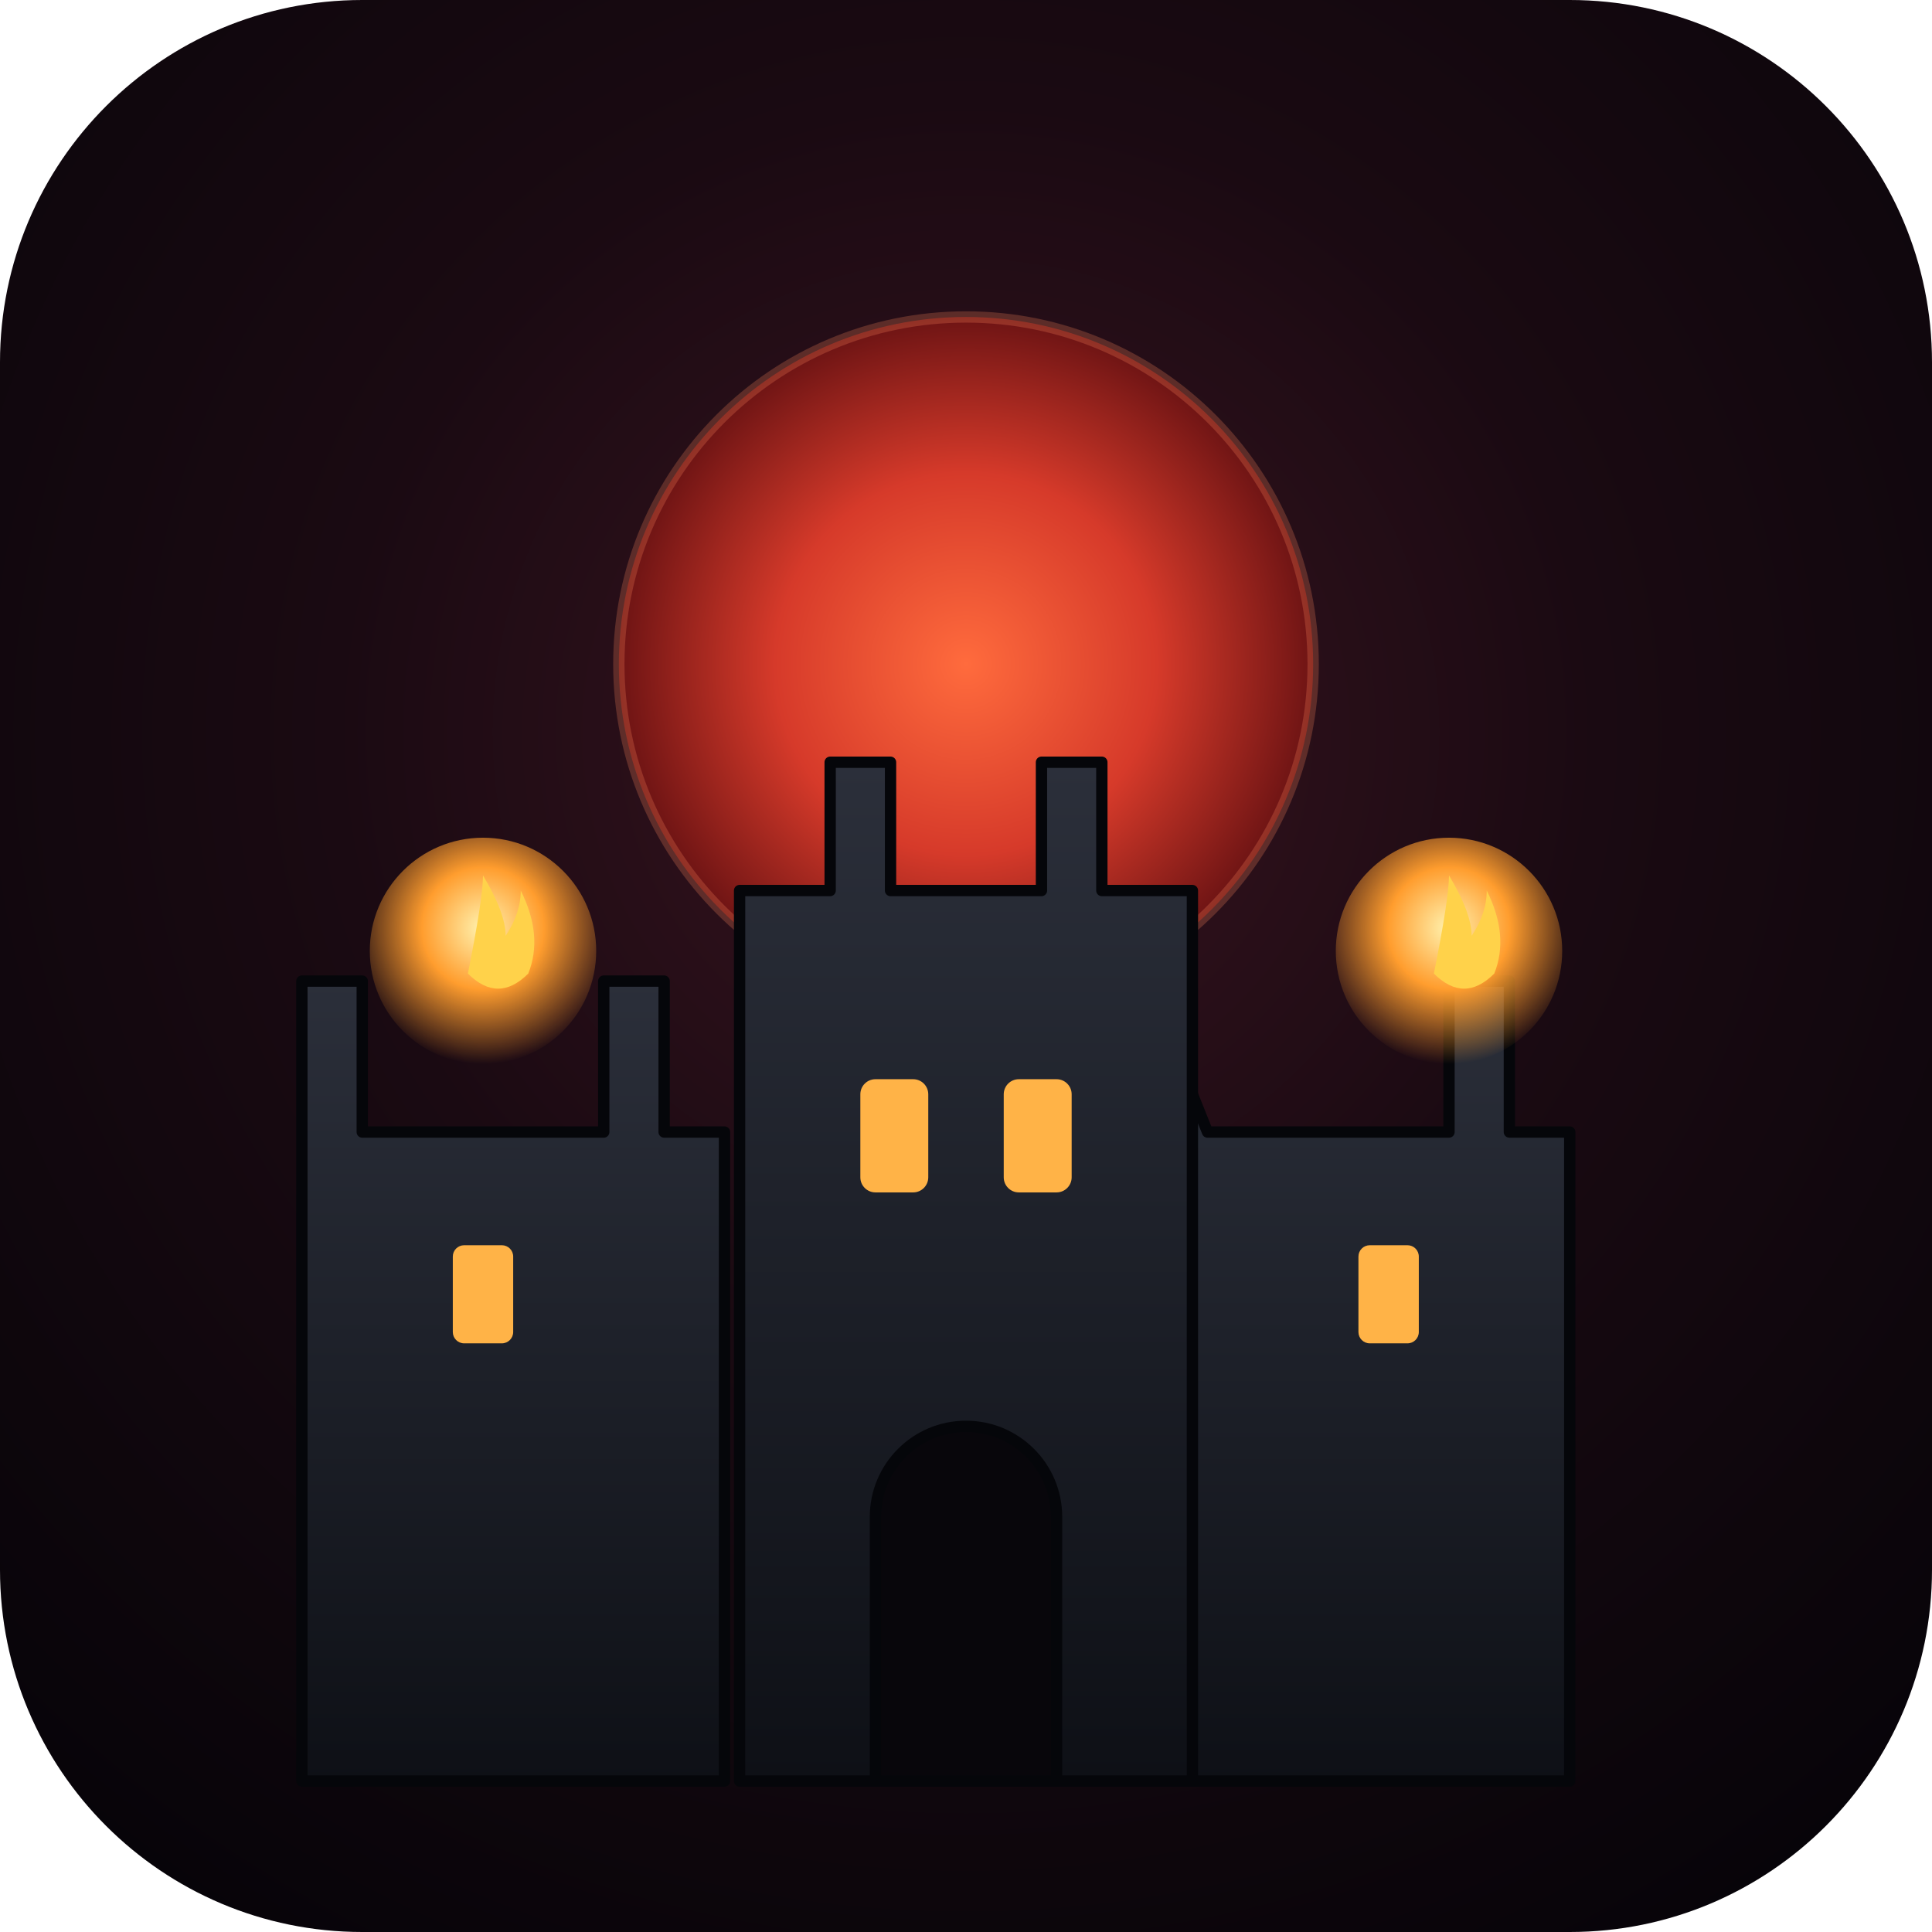
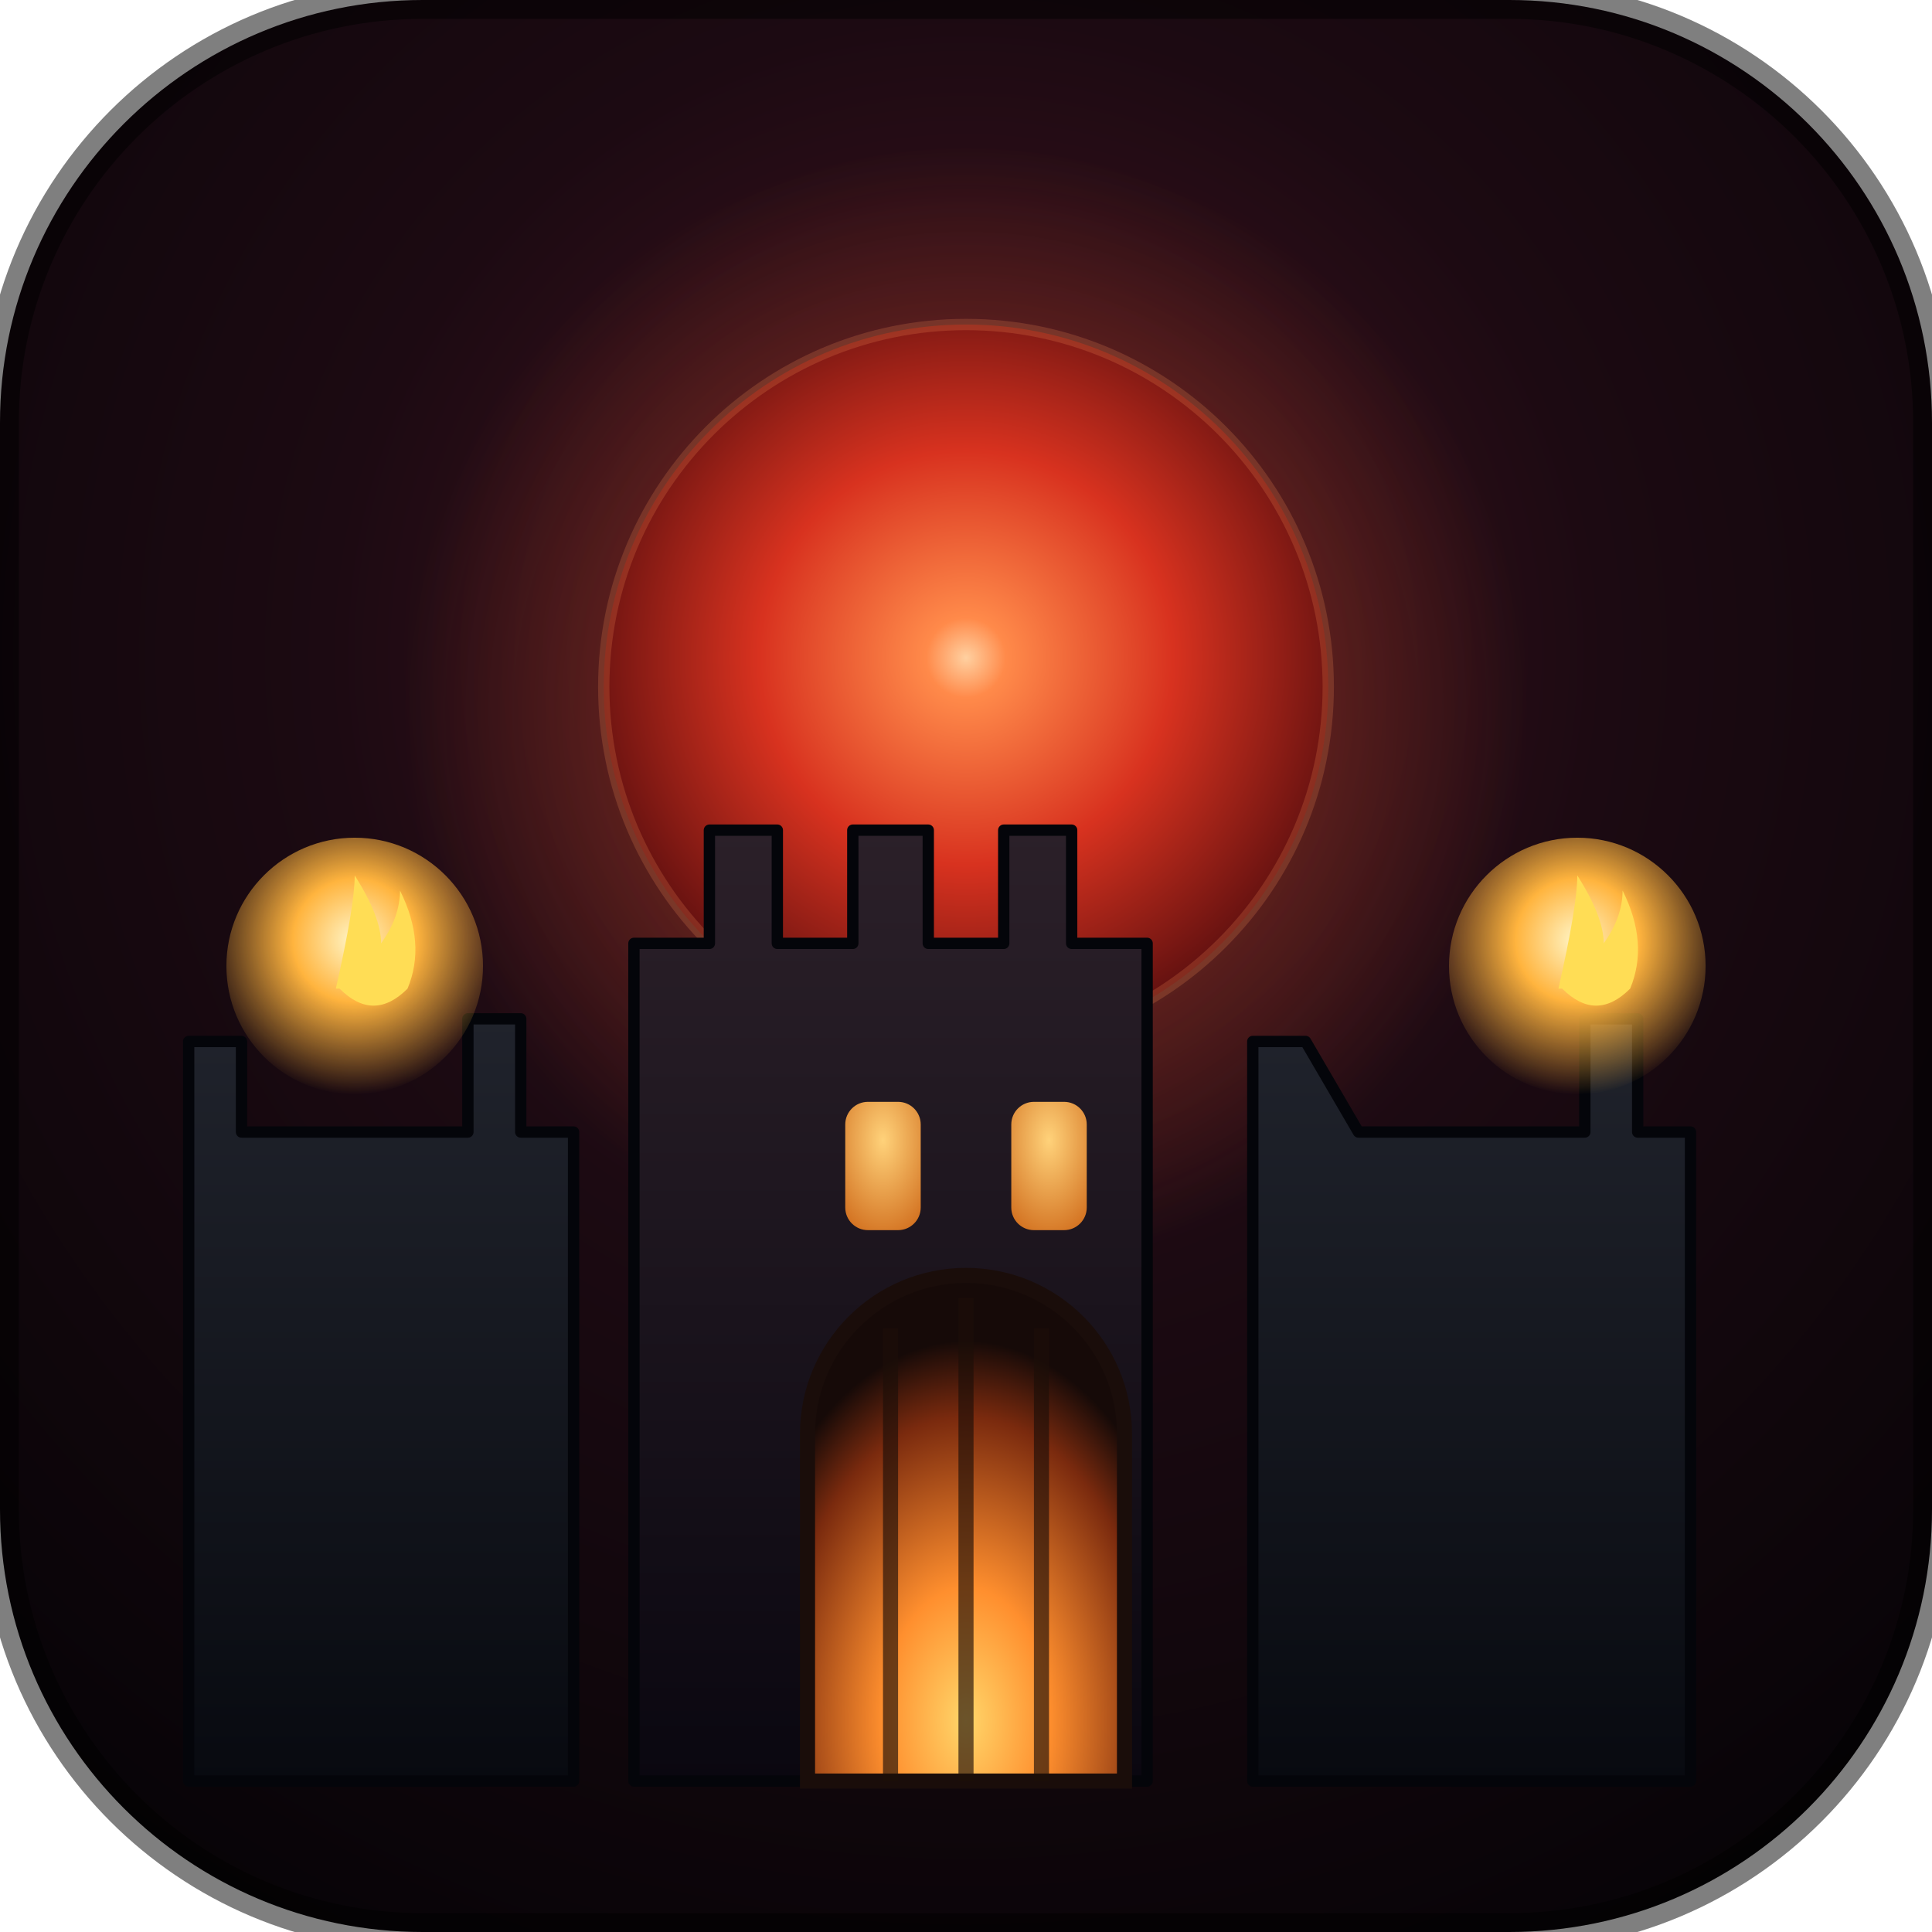
<svg xmlns="http://www.w3.org/2000/svg" width="512" height="512" viewBox="0 0 512 512">
  <defs>
-     <radialGradient id="sky" cx="50%" cy="38%" r="72%">
-       <stop offset="0%" stop-color="#3a1420" />
-       <stop offset="45%" stop-color="#1a0a12" />
-       <stop offset="100%" stop-color="#070409" />
+     <radialGradient id="sky" cx="50%" cy="34%" r="78%">
+       <stop offset="0%" stop-color="#4a1622" />
+       <stop offset="42%" stop-color="#1c0a12" />
+       <stop offset="100%" stop-color="#050306" />
    </radialGradient>
-     <radialGradient id="moon" cx="50%" cy="50%" r="50%">
-       <stop offset="0%" stop-color="#ff6b3d" />
-       <stop offset="55%" stop-color="#d63a2a" />
-       <stop offset="100%" stop-color="#6e1414" />
+     <radialGradient id="moon" cx="50%" cy="46%" r="55%">
+       <stop offset="0%" stop-color="#ffd0a0" />
+       <stop offset="10%" stop-color="#ff8a4a" />
+       <stop offset="52%" stop-color="#d8321f" />
+       <stop offset="100%" stop-color="#5c0f0f" />
+     </radialGradient>
+     <radialGradient id="moonHaze" cx="50%" cy="50%" r="50%">
+       <stop offset="0%" stop-color="#ff5a2a" stop-opacity="0.55" />
+       <stop offset="100%" stop-color="#ff5a2a" stop-opacity="0" />
    </radialGradient>
    <linearGradient id="stone" x1="0" y1="0" x2="0" y2="1">
-       <stop offset="0%" stop-color="#2b2f3a" />
-       <stop offset="100%" stop-color="#0e1016" />
+       <stop offset="0%" stop-color="#20232c" />
+       <stop offset="100%" stop-color="#080a10" />
    </linearGradient>
+     <linearGradient id="stoneLit" x1="0" y1="0" x2="0" y2="1">
+       <stop offset="0%" stop-color="#2b2029" />
+       <stop offset="100%" stop-color="#0a0710" />
+     </linearGradient>
+     <radialGradient id="gate" cx="50%" cy="88%" r="75%">
+       <stop offset="0%" stop-color="#ffd66a" />
+       <stop offset="35%" stop-color="#ff8f2e" />
+       <stop offset="80%" stop-color="#7a2a0e" />
+       <stop offset="100%" stop-color="#160a08" />
+     </radialGradient>
    <radialGradient id="flame" cx="50%" cy="40%" r="60%">
-       <stop offset="0%" stop-color="#fff3b0" />
-       <stop offset="45%" stop-color="#ff9d2e" />
-       <stop offset="100%" stop-color="#ff9d2e" stop-opacity="0" />
+       <stop offset="0%" stop-color="#fff6c8" />
+       <stop offset="40%" stop-color="#ffb43e" />
+       <stop offset="100%" stop-color="#ffb43e" stop-opacity="0" />
+     </radialGradient>
+     <radialGradient id="window" cx="50%" cy="30%" r="80%">
+       <stop offset="0%" stop-color="#ffd27a" />
+       <stop offset="100%" stop-color="#d2701f" />
    </radialGradient>
  </defs>
-   <rect x="0" y="0" width="512" height="512" rx="96" fill="url(#sky)" />
-   <circle cx="256" cy="176" r="92" fill="url(#moon)" />
-   <circle cx="256" cy="176" r="92" fill="none" stroke="#ff8a5c" stroke-opacity="0.25" stroke-width="3" />
-   <g fill="url(#stone)" stroke="#05060a" stroke-width="3" stroke-linejoin="round">
-     <path d="M96 300 h64 v-40 h16 v40 h16 v172 H80 V260 h16 z" />
-     <path d="M320 300 h64 v-40 h16 v40 h16 v172 h-128 V260 h16 z" />
-     <path d="M196 236 h24 v-34 h16 v34 h40 v-34 h16 v34 h24 v236 H196 z" />
+   <rect x="0" y="0" width="512" height="512" rx="112" fill="url(#sky)" />
+   <circle cx="256" cy="188" r="150" fill="url(#moonHaze)" />
+   <circle cx="256" cy="182" r="96" fill="url(#moon)" />
+   <circle cx="256" cy="182" r="96" fill="none" stroke="#ff9a5c" stroke-opacity="0.2" stroke-width="3" />
+   <g fill="url(#stone)" stroke="#04050a" stroke-width="3" stroke-linejoin="round">
+     <path d="M64 300 h60 v-30 h14 v30 h14 v172 H50 V276 h14 z" />
+     <path d="M360 300 h60 v-30 h14 v30 h14 v172 h-116 V276 h14 z" />
  </g>
-   <path d="M232 472 v-70 a24 24 0 0 1 48 0 v70 z" fill="#08060b" stroke="#05060a" stroke-width="3" />
-   <g fill="#ffb347">
-     <rect x="120" y="330" width="16" height="26" rx="3" />
-     <rect x="360" y="330" width="16" height="26" rx="3" />
-     <rect x="228" y="286" width="18" height="30" rx="4" />
-     <rect x="266" y="286" width="18" height="30" rx="4" />
+   <g stroke="#04050a" stroke-width="3" stroke-linejoin="round">
+     <path fill="url(#stoneLit)" d="M168 250       h20 v-30 h18 v30 h20 v-30 h20 v30 h20 v-30 h18 v30 h20 v222 H168 z" />
  </g>
-   <circle cx="128" cy="252" r="30" fill="url(#flame)" />
-   <circle cx="384" cy="252" r="30" fill="url(#flame)" />
-   <path d="M124 258 q4 -20 4 -26 q6 10 6 16 q4 -6 4 -12 q6 12 2 22 q-8 8 -16 0 z" fill="#ffd24a" />
-   <path d="M380 258 q4 -20 4 -26 q6 10 6 16 q4 -6 4 -12 q6 12 2 22 q-8 8 -16 0 z" fill="#ffd24a" />
+   <path d="M214 472 v-92 a42 42 0 0 1 84 0 v92 z" fill="url(#gate)" />
+   <path d="M214 472 v-92 a42 42 0 0 1 84 0 v92 z" fill="none" stroke="#1a0d0a" stroke-width="4" />
+   <g stroke="#1c0f08" stroke-width="4" stroke-opacity="0.65">
+     <line x1="236" y1="352" x2="236" y2="472" />
+     <line x1="256" y1="344" x2="256" y2="472" />
+     <line x1="276" y1="352" x2="276" y2="472" />
+   </g>
+   <g fill="url(#window)">
+     <rect x="224" y="292" width="20" height="34" rx="6" />
+     <rect x="268" y="292" width="20" height="34" rx="6" />
+   </g>
+   <circle cx="94" cy="256" r="34" fill="url(#flame)" />
+   <circle cx="418" cy="256" r="34" fill="url(#flame)" />
+   <path d="M89 262 q5 -22 5 -30 q7 11 7 18 q5 -7 5 -14 q7 14 2 26 q-9 9 -18 0 z" fill="#ffdd55" />
+   <path d="M413 262 q5 -22 5 -30 q7 11 7 18 q5 -7 5 -14 q7 14 2 26 q-9 9 -18 0 z" fill="#ffdd55" />
+   <rect x="0" y="0" width="512" height="512" rx="112" fill="none" stroke="#000000" stroke-opacity="0.5" stroke-width="10" />
</svg>
